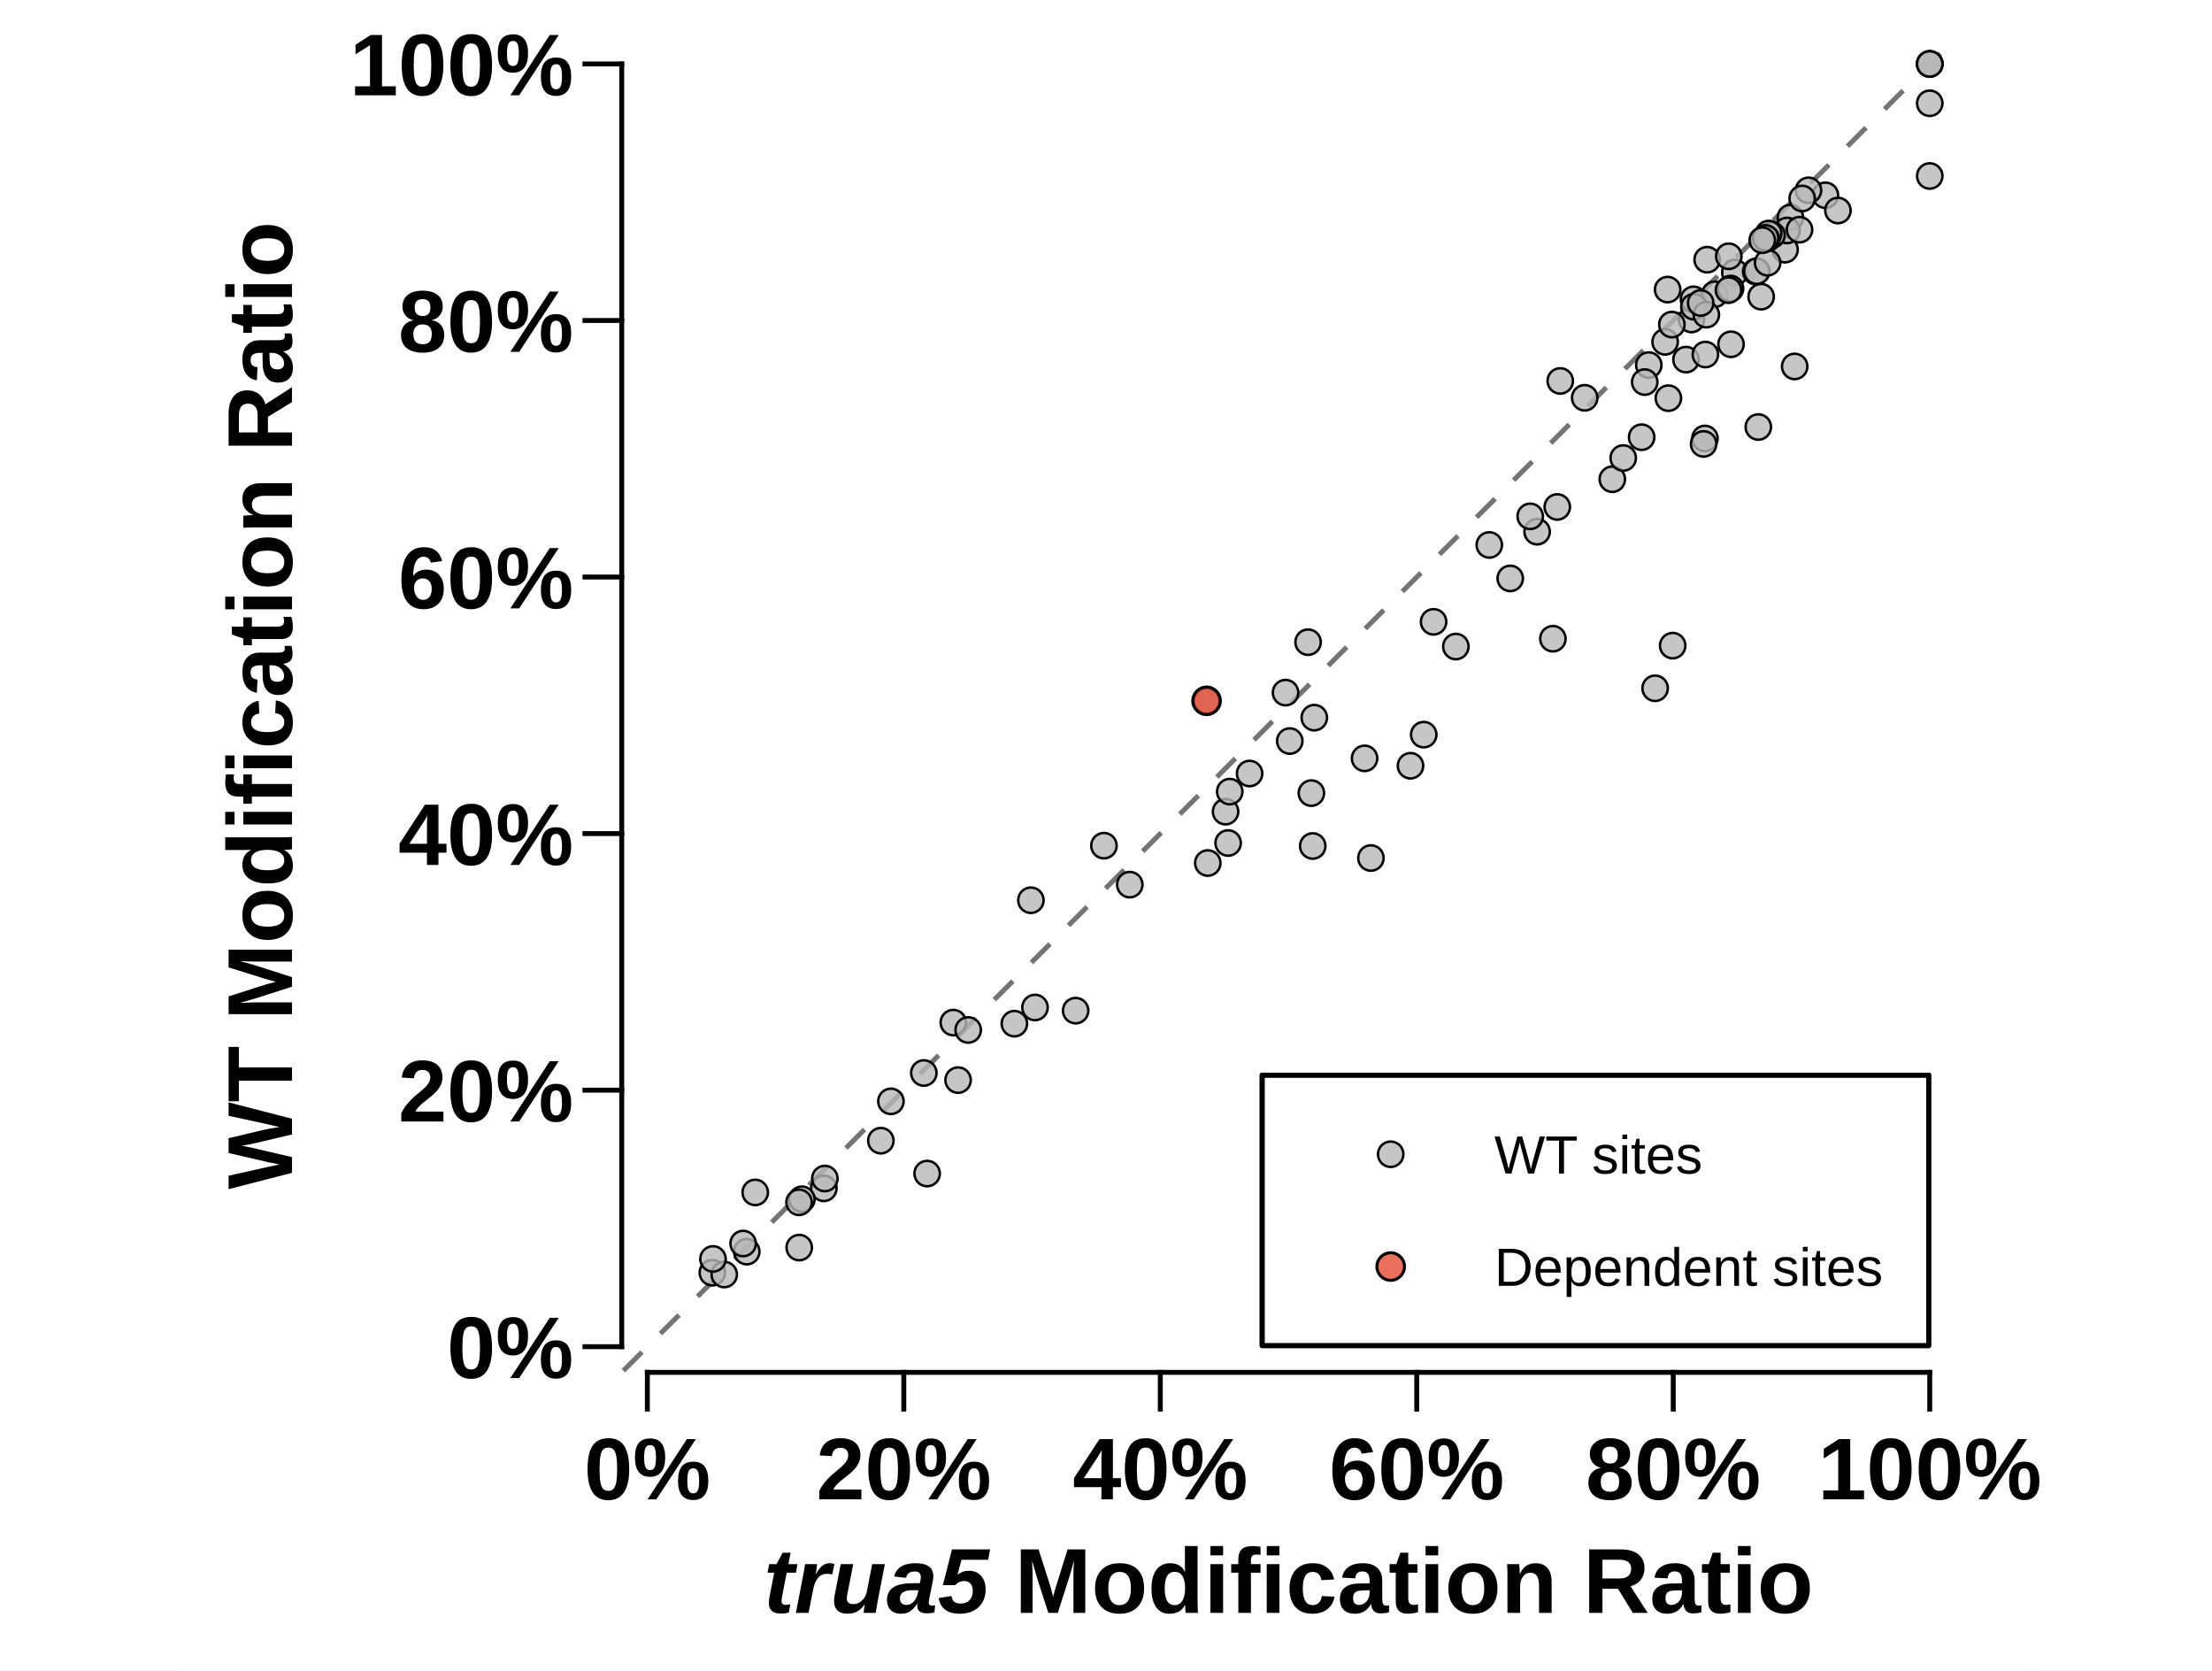
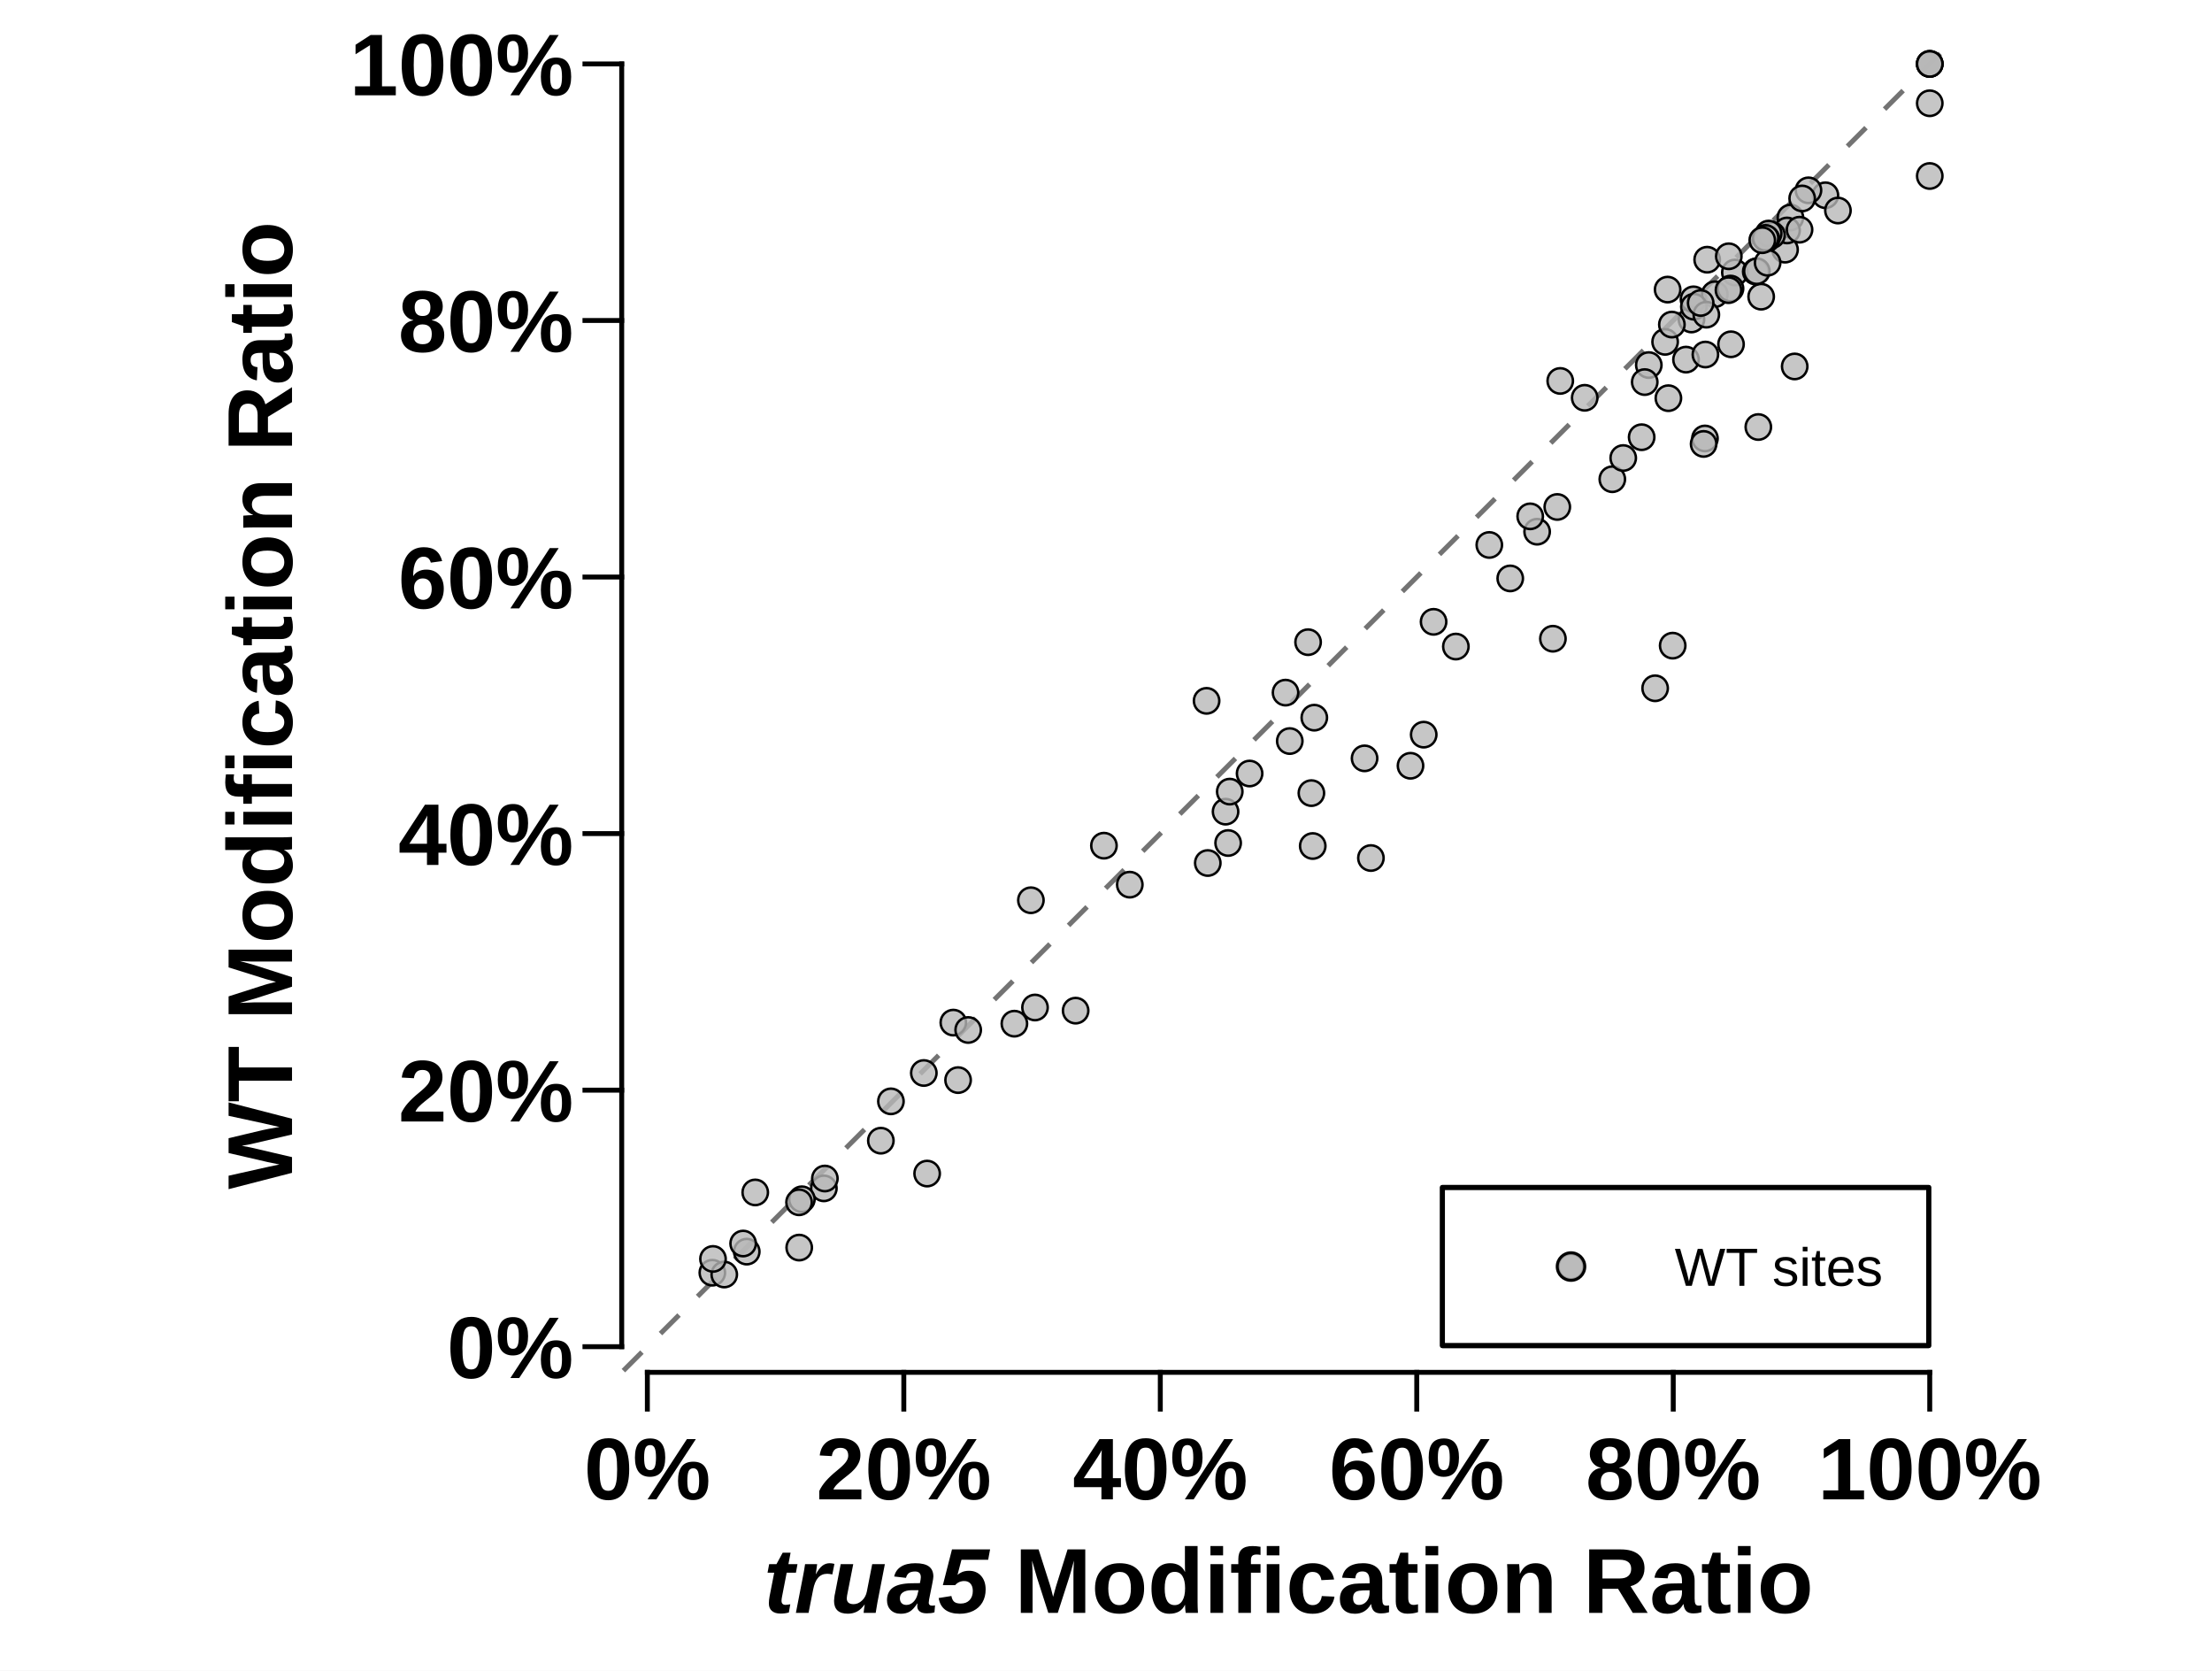
<svg xmlns="http://www.w3.org/2000/svg" width="576.00pt" height="434.88pt" viewBox="0 0 576.00 434.88">
  <g class="svglite">
    <defs>
      <style type="text/css">
    .svglite line, .svglite polyline, .svglite polygon, .svglite path, .svglite rect, .svglite circle {
      fill: none;
      stroke: #000000;
      stroke-linecap: round;
      stroke-linejoin: round;
      stroke-miterlimit: 10.00;
    }
    .svglite text {
      white-space: pre;
    }
    .svglite g.glyphgroup path {
      fill: inherit;
      stroke: none;
    }
  </style>
    </defs>
    <rect width="100%" height="100%" style="stroke: none; fill: #FFFFFF;" />
    <defs>
      <clipPath id="cpMC4wMHw1NzYuMDB8MC4wMHw0MzQuODg=">
        <rect x="0.00" y="0.00" width="576.00" height="434.88" />
      </clipPath>
    </defs>
    <g clip-path="url(#cpMC4wMHw1NzYuMDB8MC4wMHw0MzQuODg=)">
</g>
    <defs>
      <clipPath id="cpNDYuOTB8NTI5LjEwfDAuMDB8NDM0Ljg4">
        <rect x="46.90" y="0.00" width="482.20" height="434.88" />
      </clipPath>
    </defs>
    <g clip-path="url(#cpNDYuOTB8NTI5LjEwfDAuMDB8NDM0Ljg4)">
      <rect x="46.90" y="-0" width="482.20" height="434.88" style="stroke-width: 3.66; stroke: none; fill: #FFFFFF;" />
    </g>
    <g clip-path="url(#cpMC4wMHw1NzYuMDB8MC4wMHw0MzQuODg=)">
</g>
    <defs>
      <clipPath id="cpMTYxLjg5fDUwOS4xN3w5Ljk2fDM1Ny4yNQ==">
        <rect x="161.89" y="9.96" width="347.29" height="347.29" />
      </clipPath>
    </defs>
    <g clip-path="url(#cpMTYxLjg5fDUwOS4xN3w5Ljk2fDM1Ny4yNQ==)">
      <rect x="161.89" y="9.96" width="347.29" height="347.29" style="stroke-width: 3.66; stroke: none;" />
      <line x1="-185.40" y1="704.54" x2="856.46" y2="-337.32" style="stroke-width: 1.28; stroke: #737373; stroke-dasharray: 6.83,6.83; stroke-linecap: butt;" />
      <circle cx="466.22" cy="56.62" r="3.31" style="stroke-width: 0.64; fill: #B8B8B8; fill-opacity: 0.80;" />
      <circle cx="475.33" cy="50.83" r="3.31" style="stroke-width: 0.64; fill: #B8B8B8; fill-opacity: 0.80;" />
      <circle cx="458.60" cy="77.23" r="3.31" style="stroke-width: 0.64; fill: #B8B8B8; fill-opacity: 0.80;" />
      <circle cx="433.59" cy="88.99" r="3.31" style="stroke-width: 0.64; fill: #B8B8B8; fill-opacity: 0.80;" />
      <circle cx="440.45" cy="83.17" r="3.31" style="stroke-width: 0.64; fill: #B8B8B8; fill-opacity: 0.80;" />
      <circle cx="478.59" cy="54.80" r="3.31" style="stroke-width: 0.64; fill: #B8B8B8; fill-opacity: 0.80;" />
      <circle cx="429.34" cy="95.03" r="3.31" style="stroke-width: 0.64; fill: #B8B8B8; fill-opacity: 0.80;" />
      <circle cx="241.42" cy="305.50" r="3.31" style="stroke-width: 0.64; fill: #B8B8B8; fill-opacity: 0.80;" />
      <circle cx="341.83" cy="220.23" r="3.31" style="stroke-width: 0.64; fill: #B8B8B8; fill-opacity: 0.80;" />
      <circle cx="370.73" cy="191.24" r="3.31" style="stroke-width: 0.64; fill: #B8B8B8; fill-opacity: 0.80;" />
      <circle cx="280.09" cy="263.09" r="3.31" style="stroke-width: 0.64; fill: #B8B8B8; fill-opacity: 0.80;" />
      <circle cx="405.51" cy="131.97" r="3.31" style="stroke-width: 0.64; fill: #B8B8B8; fill-opacity: 0.80;" />
      <circle cx="319.13" cy="211.29" r="3.31" style="stroke-width: 0.64; fill: #B8B8B8; fill-opacity: 0.80;" />
      <circle cx="269.51" cy="262.27" r="3.31" style="stroke-width: 0.64; fill: #B8B8B8; fill-opacity: 0.80;" />
      <circle cx="185.49" cy="331.31" r="3.31" style="stroke-width: 0.64; fill: #B8B8B8; fill-opacity: 0.80;" />
      <circle cx="430.99" cy="179.17" r="3.31" style="stroke-width: 0.64; fill: #B8B8B8; fill-opacity: 0.80;" />
      <circle cx="356.98" cy="223.36" r="3.31" style="stroke-width: 0.64; fill: #B8B8B8; fill-opacity: 0.80;" />
      <circle cx="435.56" cy="168.07" r="3.31" style="stroke-width: 0.64; fill: #B8B8B8; fill-opacity: 0.80;" />
      <circle cx="214.53" cy="309.35" r="3.31" style="stroke-width: 0.64; fill: #B8B8B8; fill-opacity: 0.80;" />
      <circle cx="325.39" cy="201.36" r="3.31" style="stroke-width: 0.64; fill: #B8B8B8; fill-opacity: 0.80;" />
      <circle cx="451.75" cy="70.94" r="3.31" style="stroke-width: 0.64; fill: #B8B8B8; fill-opacity: 0.80;" />
      <circle cx="439.03" cy="93.61" r="3.31" style="stroke-width: 0.64; fill: #B8B8B8; fill-opacity: 0.80;" />
      <circle cx="464.82" cy="64.99" r="3.31" style="stroke-width: 0.64; fill: #B8B8B8; fill-opacity: 0.80;" />
      <circle cx="406.28" cy="99.16" r="3.31" style="stroke-width: 0.64; fill: #B8B8B8; fill-opacity: 0.80;" />
      <circle cx="188.59" cy="331.78" r="3.31" style="stroke-width: 0.64; fill: #B8B8B8; fill-opacity: 0.80;" />
      <circle cx="387.81" cy="141.86" r="3.31" style="stroke-width: 0.64; fill: #B8B8B8; fill-opacity: 0.80;" />
      <circle cx="314.50" cy="224.66" r="3.31" style="stroke-width: 0.64; fill: #B8B8B8; fill-opacity: 0.80;" />
      <circle cx="367.29" cy="199.34" r="3.31" style="stroke-width: 0.64; fill: #B8B8B8; fill-opacity: 0.80;" />
      <circle cx="240.56" cy="279.32" r="3.31" style="stroke-width: 0.64; fill: #B8B8B8; fill-opacity: 0.80;" />
      <circle cx="248.24" cy="266.20" r="3.31" style="stroke-width: 0.64; fill: #B8B8B8; fill-opacity: 0.80;" />
      <circle cx="214.79" cy="306.79" r="3.31" style="stroke-width: 0.64; fill: #B8B8B8; fill-opacity: 0.80;" />
      <circle cx="465.34" cy="59.99" r="3.31" style="stroke-width: 0.64; fill: #B8B8B8; fill-opacity: 0.80;" />
      <circle cx="440.98" cy="77.92" r="3.31" style="stroke-width: 0.64; fill: #B8B8B8; fill-opacity: 0.80;" />
      <circle cx="435.35" cy="84.49" r="3.31" style="stroke-width: 0.64; fill: #B8B8B8; fill-opacity: 0.80;" />
      <circle cx="268.44" cy="234.35" r="3.31" style="stroke-width: 0.64; fill: #B8B8B8; fill-opacity: 0.80;" />
      <circle cx="319.80" cy="219.45" r="3.31" style="stroke-width: 0.64; fill: #B8B8B8; fill-opacity: 0.80;" />
      <circle cx="502.50" cy="16.64" r="3.31" style="stroke-width: 0.64; fill: #B8B8B8; fill-opacity: 0.80;" />
      <circle cx="341.48" cy="206.46" r="3.31" style="stroke-width: 0.64; fill: #B8B8B8; fill-opacity: 0.80;" />
+       <circle cx="314.19" cy="182.44" r="3.31" style="stroke-width: 0.64; fill: #B8B8B8; fill-opacity: 0.80;" />
      <circle cx="231.99" cy="286.70" r="3.31" style="stroke-width: 0.64; fill: #B8B8B8; fill-opacity: 0.80;" />
      <circle cx="229.37" cy="296.94" r="3.31" style="stroke-width: 0.64; fill: #B8B8B8; fill-opacity: 0.80;" />
      <circle cx="443.96" cy="114.14" r="3.31" style="stroke-width: 0.64; fill: #B8B8B8; fill-opacity: 0.80;" />
      <circle cx="355.33" cy="197.41" r="3.31" style="stroke-width: 0.64; fill: #B8B8B8; fill-opacity: 0.80;" />
      <circle cx="404.37" cy="166.27" r="3.31" style="stroke-width: 0.64; fill: #B8B8B8; fill-opacity: 0.80;" />
      <circle cx="502.50" cy="45.81" r="3.31" style="stroke-width: 0.64; fill: #B8B8B8; fill-opacity: 0.80;" />
      <circle cx="461.43" cy="61.20" r="3.31" style="stroke-width: 0.64; fill: #B8B8B8; fill-opacity: 0.80;" />
      <circle cx="457.19" cy="70.70" r="3.31" style="stroke-width: 0.64; fill: #B8B8B8; fill-opacity: 0.80;" />
      <circle cx="393.26" cy="150.57" r="3.31" style="stroke-width: 0.64; fill: #B8B8B8; fill-opacity: 0.80;" />
      <circle cx="412.65" cy="103.55" r="3.31" style="stroke-width: 0.64; fill: #B8B8B8; fill-opacity: 0.80;" />
      <circle cx="457.48" cy="70.60" r="3.31" style="stroke-width: 0.64; fill: #B8B8B8; fill-opacity: 0.80;" />
      <circle cx="264.14" cy="266.48" r="3.31" style="stroke-width: 0.64; fill: #B8B8B8; fill-opacity: 0.80;" />
      <circle cx="294.19" cy="230.29" r="3.31" style="stroke-width: 0.64; fill: #B8B8B8; fill-opacity: 0.80;" />
      <circle cx="446.53" cy="76.60" r="3.31" style="stroke-width: 0.64; fill: #B8B8B8; fill-opacity: 0.80;" />
      <circle cx="460.56" cy="60.79" r="3.31" style="stroke-width: 0.64; fill: #B8B8B8; fill-opacity: 0.80;" />
      <circle cx="249.48" cy="281.17" r="3.31" style="stroke-width: 0.64; fill: #B8B8B8; fill-opacity: 0.80;" />
      <circle cx="379.10" cy="168.31" r="3.31" style="stroke-width: 0.64; fill: #B8B8B8; fill-opacity: 0.80;" />
      <circle cx="208.81" cy="312.19" r="3.31" style="stroke-width: 0.64; fill: #B8B8B8; fill-opacity: 0.80;" />
      <circle cx="335.85" cy="192.91" r="3.31" style="stroke-width: 0.64; fill: #B8B8B8; fill-opacity: 0.80;" />
      <circle cx="468.59" cy="59.79" r="3.31" style="stroke-width: 0.64; fill: #B8B8B8; fill-opacity: 0.80;" />
      <circle cx="334.75" cy="180.30" r="3.31" style="stroke-width: 0.64; fill: #B8B8B8; fill-opacity: 0.80;" />
      <circle cx="450.62" cy="75.11" r="3.31" style="stroke-width: 0.64; fill: #B8B8B8; fill-opacity: 0.80;" />
      <circle cx="502.50" cy="26.88" r="3.31" style="stroke-width: 0.64; fill: #B8B8B8; fill-opacity: 0.80;" />
      <circle cx="373.30" cy="161.87" r="3.31" style="stroke-width: 0.64; fill: #B8B8B8; fill-opacity: 0.80;" />
      <circle cx="342.24" cy="186.82" r="3.31" style="stroke-width: 0.64; fill: #B8B8B8; fill-opacity: 0.80;" />
      <circle cx="460.02" cy="62.21" r="3.31" style="stroke-width: 0.64; fill: #B8B8B8; fill-opacity: 0.80;" />
      <circle cx="502.50" cy="16.64" r="3.31" style="stroke-width: 0.64; fill: #B8B8B8; fill-opacity: 0.80;" />
      <circle cx="460.28" cy="68.40" r="3.31" style="stroke-width: 0.64; fill: #B8B8B8; fill-opacity: 0.80;" />
      <circle cx="434.44" cy="103.65" r="3.31" style="stroke-width: 0.64; fill: #B8B8B8; fill-opacity: 0.80;" />
      <circle cx="419.84" cy="124.75" r="3.31" style="stroke-width: 0.64; fill: #B8B8B8; fill-opacity: 0.80;" />
      <circle cx="422.68" cy="119.23" r="3.31" style="stroke-width: 0.64; fill: #B8B8B8; fill-opacity: 0.80;" />
      <circle cx="400.26" cy="138.41" r="3.31" style="stroke-width: 0.64; fill: #B8B8B8; fill-opacity: 0.80;" />
      <circle cx="398.46" cy="134.41" r="3.31" style="stroke-width: 0.64; fill: #B8B8B8; fill-opacity: 0.80;" />
      <circle cx="427.48" cy="113.81" r="3.31" style="stroke-width: 0.64; fill: #B8B8B8; fill-opacity: 0.80;" />
      <circle cx="444.08" cy="92.29" r="3.31" style="stroke-width: 0.64; fill: #B8B8B8; fill-opacity: 0.80;" />
      <circle cx="457.86" cy="111.16" r="3.31" style="stroke-width: 0.64; fill: #B8B8B8; fill-opacity: 0.80;" />
      <circle cx="467.33" cy="95.39" r="3.31" style="stroke-width: 0.64; fill: #B8B8B8; fill-opacity: 0.80;" />
      <circle cx="450.75" cy="89.62" r="3.31" style="stroke-width: 0.64; fill: #B8B8B8; fill-opacity: 0.80;" />
      <circle cx="441.08" cy="79.84" r="3.31" style="stroke-width: 0.64; fill: #B8B8B8; fill-opacity: 0.80;" />
      <circle cx="502.50" cy="16.64" r="3.31" style="stroke-width: 0.64; fill: #B8B8B8; fill-opacity: 0.80;" />
      <circle cx="459.74" cy="61.92" r="3.31" style="stroke-width: 0.64; fill: #B8B8B8; fill-opacity: 0.80;" />
      <circle cx="194.45" cy="325.82" r="3.31" style="stroke-width: 0.64; fill: #B8B8B8; fill-opacity: 0.80;" />
      <circle cx="450.09" cy="75.53" r="3.31" style="stroke-width: 0.64; fill: #B8B8B8; fill-opacity: 0.80;" />
      <circle cx="458.89" cy="62.53" r="3.31" style="stroke-width: 0.64; fill: #B8B8B8; fill-opacity: 0.80;" />
      <circle cx="208.07" cy="312.98" r="3.31" style="stroke-width: 0.64; fill: #B8B8B8; fill-opacity: 0.80;" />
      <circle cx="320.22" cy="206.07" r="3.31" style="stroke-width: 0.64; fill: #B8B8B8; fill-opacity: 0.80;" />
      <circle cx="444.32" cy="81.91" r="3.31" style="stroke-width: 0.64; fill: #B8B8B8; fill-opacity: 0.80;" />
      <circle cx="442.85" cy="78.87" r="3.31" style="stroke-width: 0.64; fill: #B8B8B8; fill-opacity: 0.80;" />
      <circle cx="287.46" cy="220.14" r="3.31" style="stroke-width: 0.64; fill: #B8B8B8; fill-opacity: 0.80;" />
      <circle cx="444.54" cy="67.60" r="3.31" style="stroke-width: 0.64; fill: #B8B8B8; fill-opacity: 0.80;" />
      <circle cx="434.24" cy="75.38" r="3.31" style="stroke-width: 0.64; fill: #B8B8B8; fill-opacity: 0.80;" />
      <circle cx="208.11" cy="324.77" r="3.31" style="stroke-width: 0.64; fill: #B8B8B8; fill-opacity: 0.80;" />
      <circle cx="443.62" cy="115.56" r="3.31" style="stroke-width: 0.64; fill: #B8B8B8; fill-opacity: 0.80;" />
      <circle cx="470.92" cy="49.54" r="3.31" style="stroke-width: 0.64; fill: #B8B8B8; fill-opacity: 0.80;" />
      <circle cx="252.11" cy="268.12" r="3.31" style="stroke-width: 0.64; fill: #B8B8B8; fill-opacity: 0.80;" />
      <circle cx="196.66" cy="310.41" r="3.31" style="stroke-width: 0.64; fill: #B8B8B8; fill-opacity: 0.80;" />
      <circle cx="185.66" cy="327.72" r="3.31" style="stroke-width: 0.64; fill: #B8B8B8; fill-opacity: 0.80;" />
      <circle cx="428.28" cy="99.46" r="3.31" style="stroke-width: 0.64; fill: #B8B8B8; fill-opacity: 0.80;" />
      <circle cx="340.62" cy="167.17" r="3.31" style="stroke-width: 0.64; fill: #B8B8B8; fill-opacity: 0.80;" />
      <circle cx="193.51" cy="323.71" r="3.31" style="stroke-width: 0.64; fill: #B8B8B8; fill-opacity: 0.80;" />
      <circle cx="469.28" cy="51.66" r="3.31" style="stroke-width: 0.64; fill: #B8B8B8; fill-opacity: 0.80;" />
      <circle cx="450.17" cy="66.71" r="3.31" style="stroke-width: 0.64; fill: #B8B8B8; fill-opacity: 0.80;" />
-       <circle cx="314.19" cy="182.44" r="3.31" style="stroke-width: 0.64; fill: #B8B8B8; fill-opacity: 0.80;" />
-       <circle cx="314.19" cy="182.44" r="3.59" style="stroke-width: 0.78; fill: #E64B35; fill-opacity: 0.80;" />
    </g>
    <g clip-path="url(#cpMC4wMHw1NzYuMDB8MC4wMHw0MzQuODg=)">
      <polyline points="161.89,350.57 161.89,16.64 " style="stroke-width: 1.28; stroke-linecap: square;" />
      <text x="149.33" y="358.73" text-anchor="end" style="font-size: 22.80px; font-weight: bold; font-family: &quot;Arial&quot;;">0%</text>
      <text x="149.33" y="291.95" text-anchor="end" style="font-size: 22.80px; font-weight: bold; font-family: &quot;Arial&quot;;">20%</text>
      <text x="149.33" y="225.16" text-anchor="end" style="font-size: 22.80px; font-weight: bold; font-family: &quot;Arial&quot;;">40%</text>
      <text x="149.33" y="158.37" text-anchor="end" style="font-size: 22.80px; font-weight: bold; font-family: &quot;Arial&quot;;">60%</text>
      <text x="149.33" y="91.59" text-anchor="end" style="font-size: 22.80px; font-weight: bold; font-family: &quot;Arial&quot;;">80%</text>
      <text x="149.33" y="24.80" text-anchor="end" style="font-size: 22.80px; font-weight: bold; font-family: &quot;Arial&quot;;">100%</text>
      <polyline points="152.32,350.57 161.89,350.57 " style="stroke-width: 1.28; stroke-linecap: square;" />
      <polyline points="152.32,283.79 161.89,283.79 " style="stroke-width: 1.28; stroke-linecap: square;" />
      <polyline points="152.32,217.00 161.89,217.00 " style="stroke-width: 1.28; stroke-linecap: square;" />
      <polyline points="152.32,150.21 161.89,150.21 " style="stroke-width: 1.28; stroke-linecap: square;" />
      <polyline points="152.32,83.43 161.89,83.43 " style="stroke-width: 1.28; stroke-linecap: square;" />
      <polyline points="152.32,16.64 161.89,16.64 " style="stroke-width: 1.28; stroke-linecap: square;" />
      <polyline points="168.57,357.25 502.50,357.25 " style="stroke-width: 1.28; stroke-linecap: square;" />
      <polyline points="168.57,366.81 168.57,357.25 " style="stroke-width: 1.28; stroke-linecap: square;" />
      <polyline points="235.35,366.81 235.35,357.25 " style="stroke-width: 1.28; stroke-linecap: square;" />
      <polyline points="302.14,366.81 302.14,357.25 " style="stroke-width: 1.28; stroke-linecap: square;" />
      <polyline points="368.92,366.81 368.92,357.25 " style="stroke-width: 1.28; stroke-linecap: square;" />
      <polyline points="435.71,366.81 435.71,357.25 " style="stroke-width: 1.28; stroke-linecap: square;" />
      <polyline points="502.50,366.81 502.50,357.25 " style="stroke-width: 1.28; stroke-linecap: square;" />
      <text x="168.57" y="390.32" text-anchor="middle" style="font-size: 22.80px; font-weight: bold; font-family: &quot;Arial&quot;;">0%</text>
      <text x="235.35" y="390.32" text-anchor="middle" style="font-size: 22.80px; font-weight: bold; font-family: &quot;Arial&quot;;">20%</text>
      <text x="302.14" y="390.32" text-anchor="middle" style="font-size: 22.80px; font-weight: bold; font-family: &quot;Arial&quot;;">40%</text>
      <text x="368.92" y="390.32" text-anchor="middle" style="font-size: 22.80px; font-weight: bold; font-family: &quot;Arial&quot;;">60%</text>
      <text x="435.71" y="390.32" text-anchor="middle" style="font-size: 22.80px; font-weight: bold; font-family: &quot;Arial&quot;;">80%</text>
      <text x="502.50" y="390.32" text-anchor="middle" style="font-size: 22.80px; font-weight: bold; font-family: &quot;Arial&quot;;">100%</text>
      <text x="198.85" y="419.86" style="font-size: 24.00px; font-weight: bold; font-style: italic; font-family: &quot;Arial&quot;;">trua5</text>
      <text x="264.21" y="419.86" style="font-size: 24.00px; font-weight: bold; font-family: &quot;Arial&quot;;">Modification</text>
      <text x="412.21" y="419.86" style="font-size: 24.00px; font-weight: bold; font-family: &quot;Arial&quot;;">Ratio</text>
      <text transform="translate(76.04,183.61) rotate(-90)" text-anchor="middle" style="font-size: 24.00px; font-weight: bold; font-family: &quot;Arial&quot;;">WT Modification Ratio</text>
-       <rect x="328.66" y="279.88" width="173.57" height="70.43" style="stroke-width: 1.28;" />
-       <rect x="328.66" y="279.88" width="173.57" height="70.43" style="stroke-width: 1.28;" />
-       <rect x="340.61" y="291.83" width="43.04" height="17.28" style="stroke-width: 3.66; stroke: none; fill: #FFFFFF;" />
-       <circle cx="362.13" cy="300.47" r="3.31" style="stroke-width: 0.64; fill: #B8B8B8; fill-opacity: 0.80;" />
-       <rect x="340.61" y="321.07" width="43.04" height="17.28" style="stroke-width: 3.66; stroke: none; fill: #FFFFFF;" />
-       <circle cx="362.13" cy="329.71" r="3.59" style="stroke-width: 0.78; fill: #E64B35; fill-opacity: 0.80;" />
-       <text x="389.13" y="305.49" style="font-size: 14.00px; font-family: &quot;Arial&quot;;">WT sites</text>
-       <text x="389.13" y="334.72" style="font-size: 14.00px; font-family: &quot;Arial&quot;;">Dependent sites</text>
+       <rect x="375.61" y="309.11" width="126.62" height="41.19" style="stroke-width: 1.28;" />
+       <rect x="375.61" y="309.11" width="126.62" height="41.19" style="stroke-width: 1.28;" />
+       <rect x="387.57" y="321.07" width="43.04" height="17.28" style="stroke-width: 3.66; stroke: none; fill: #FFFFFF;" />
+       <circle cx="409.09" cy="329.71" r="3.31" style="stroke-width: 0.64; fill: #B8B8B8; fill-opacity: 0.80;" />
+       <circle cx="409.09" cy="329.71" r="3.59" style="stroke-width: 0.78; fill: #B8B8B8; fill-opacity: 0.80;" />
+       <text x="436.09" y="334.72" style="font-size: 14.00px; font-family: &quot;Arial&quot;;">WT sites</text>
    </g>
  </g>
</svg>
